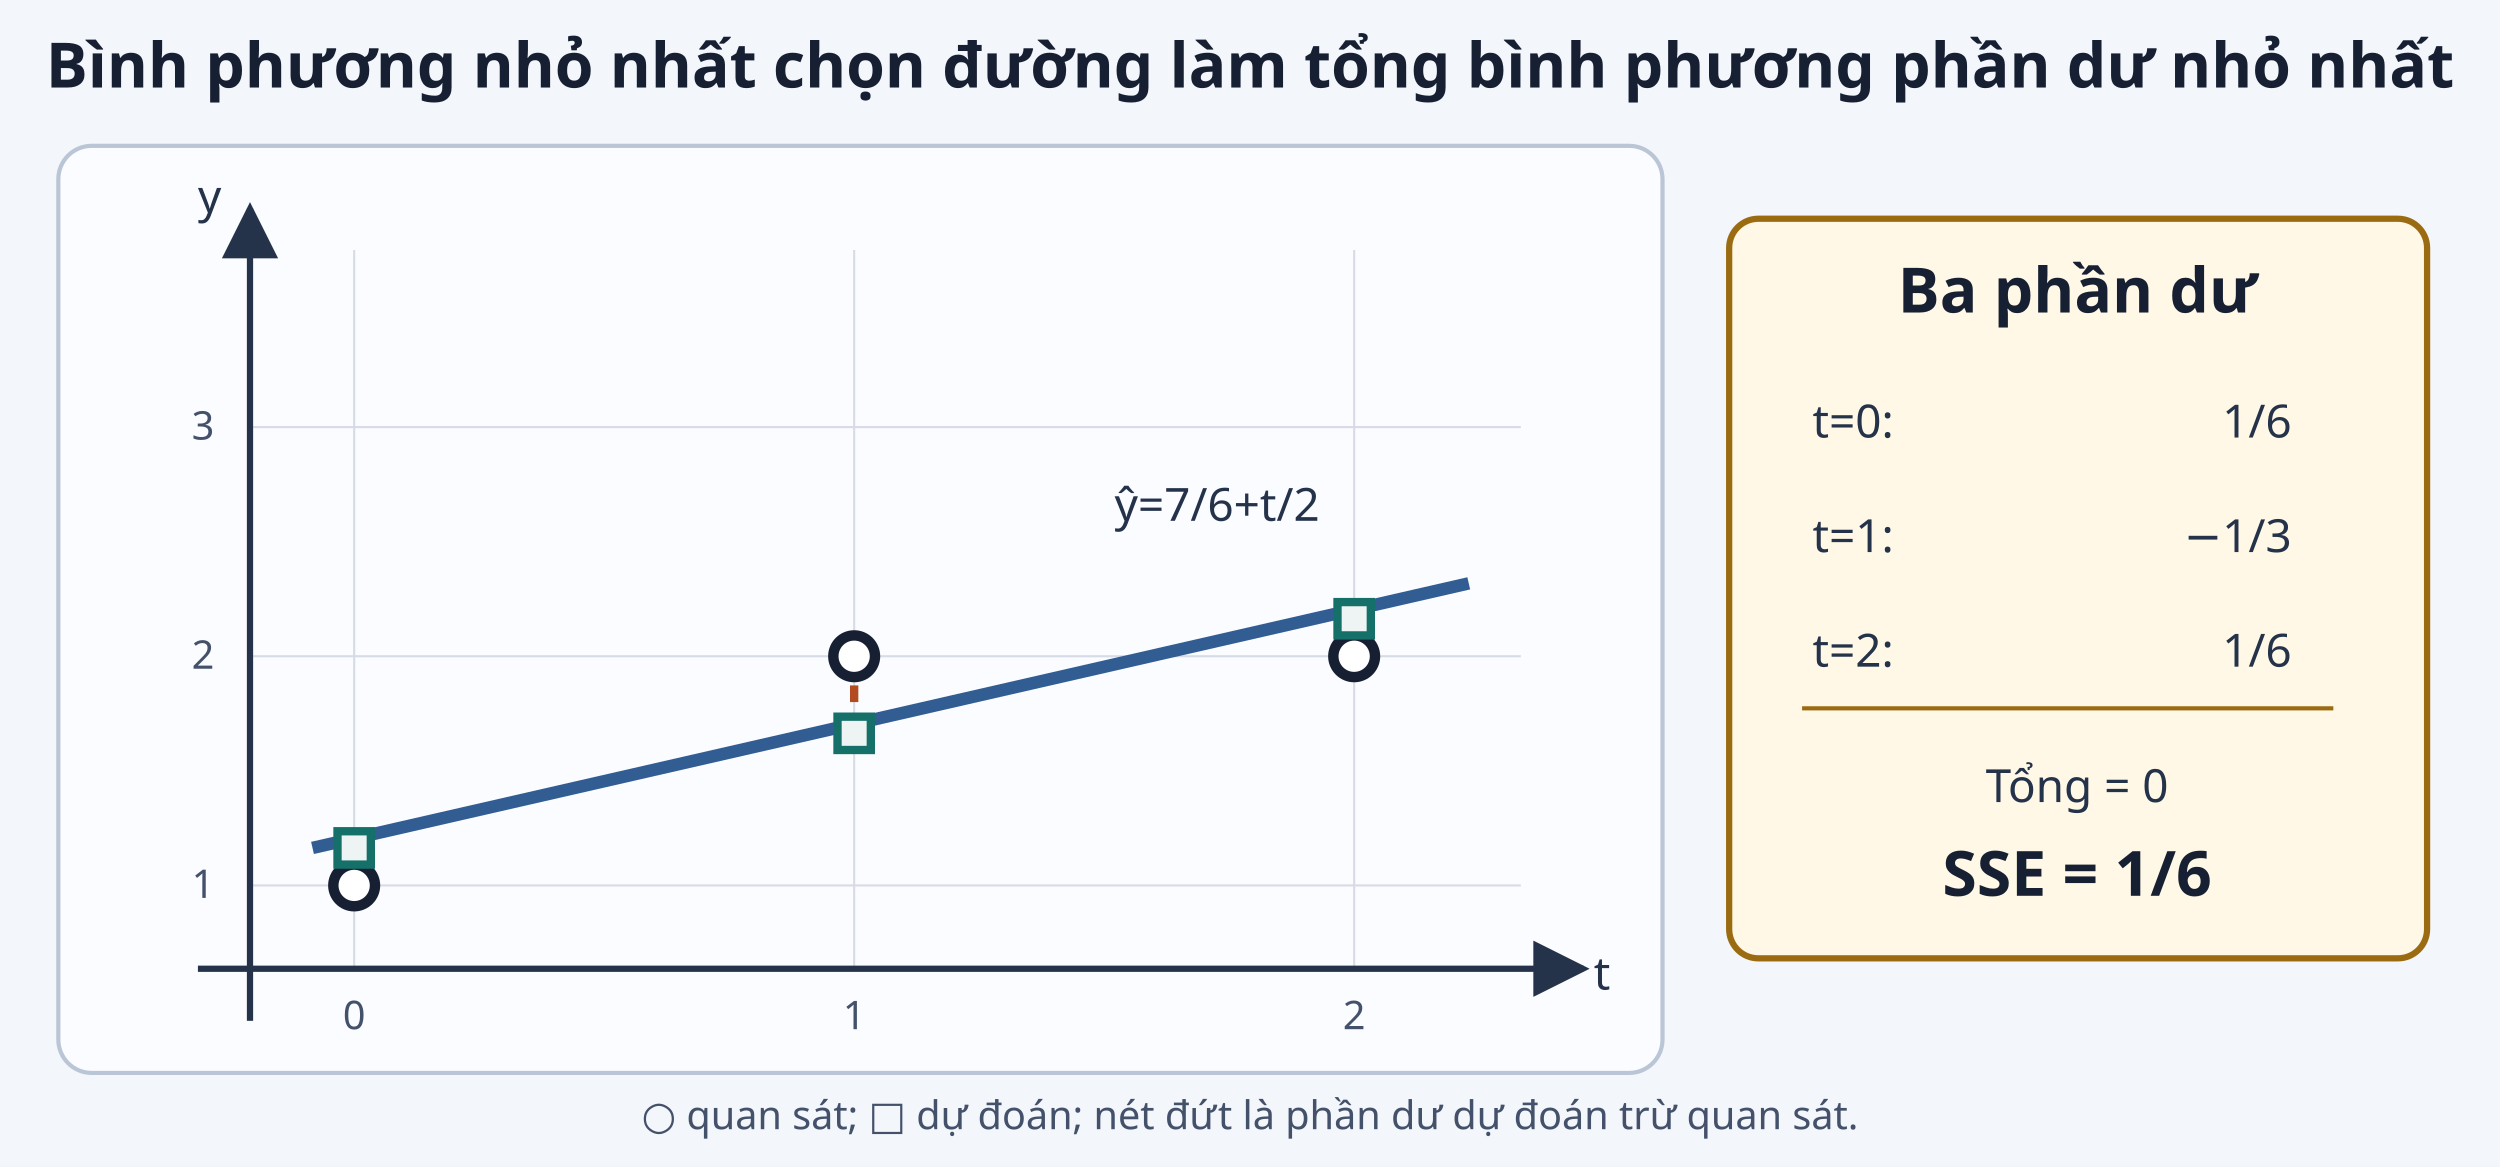
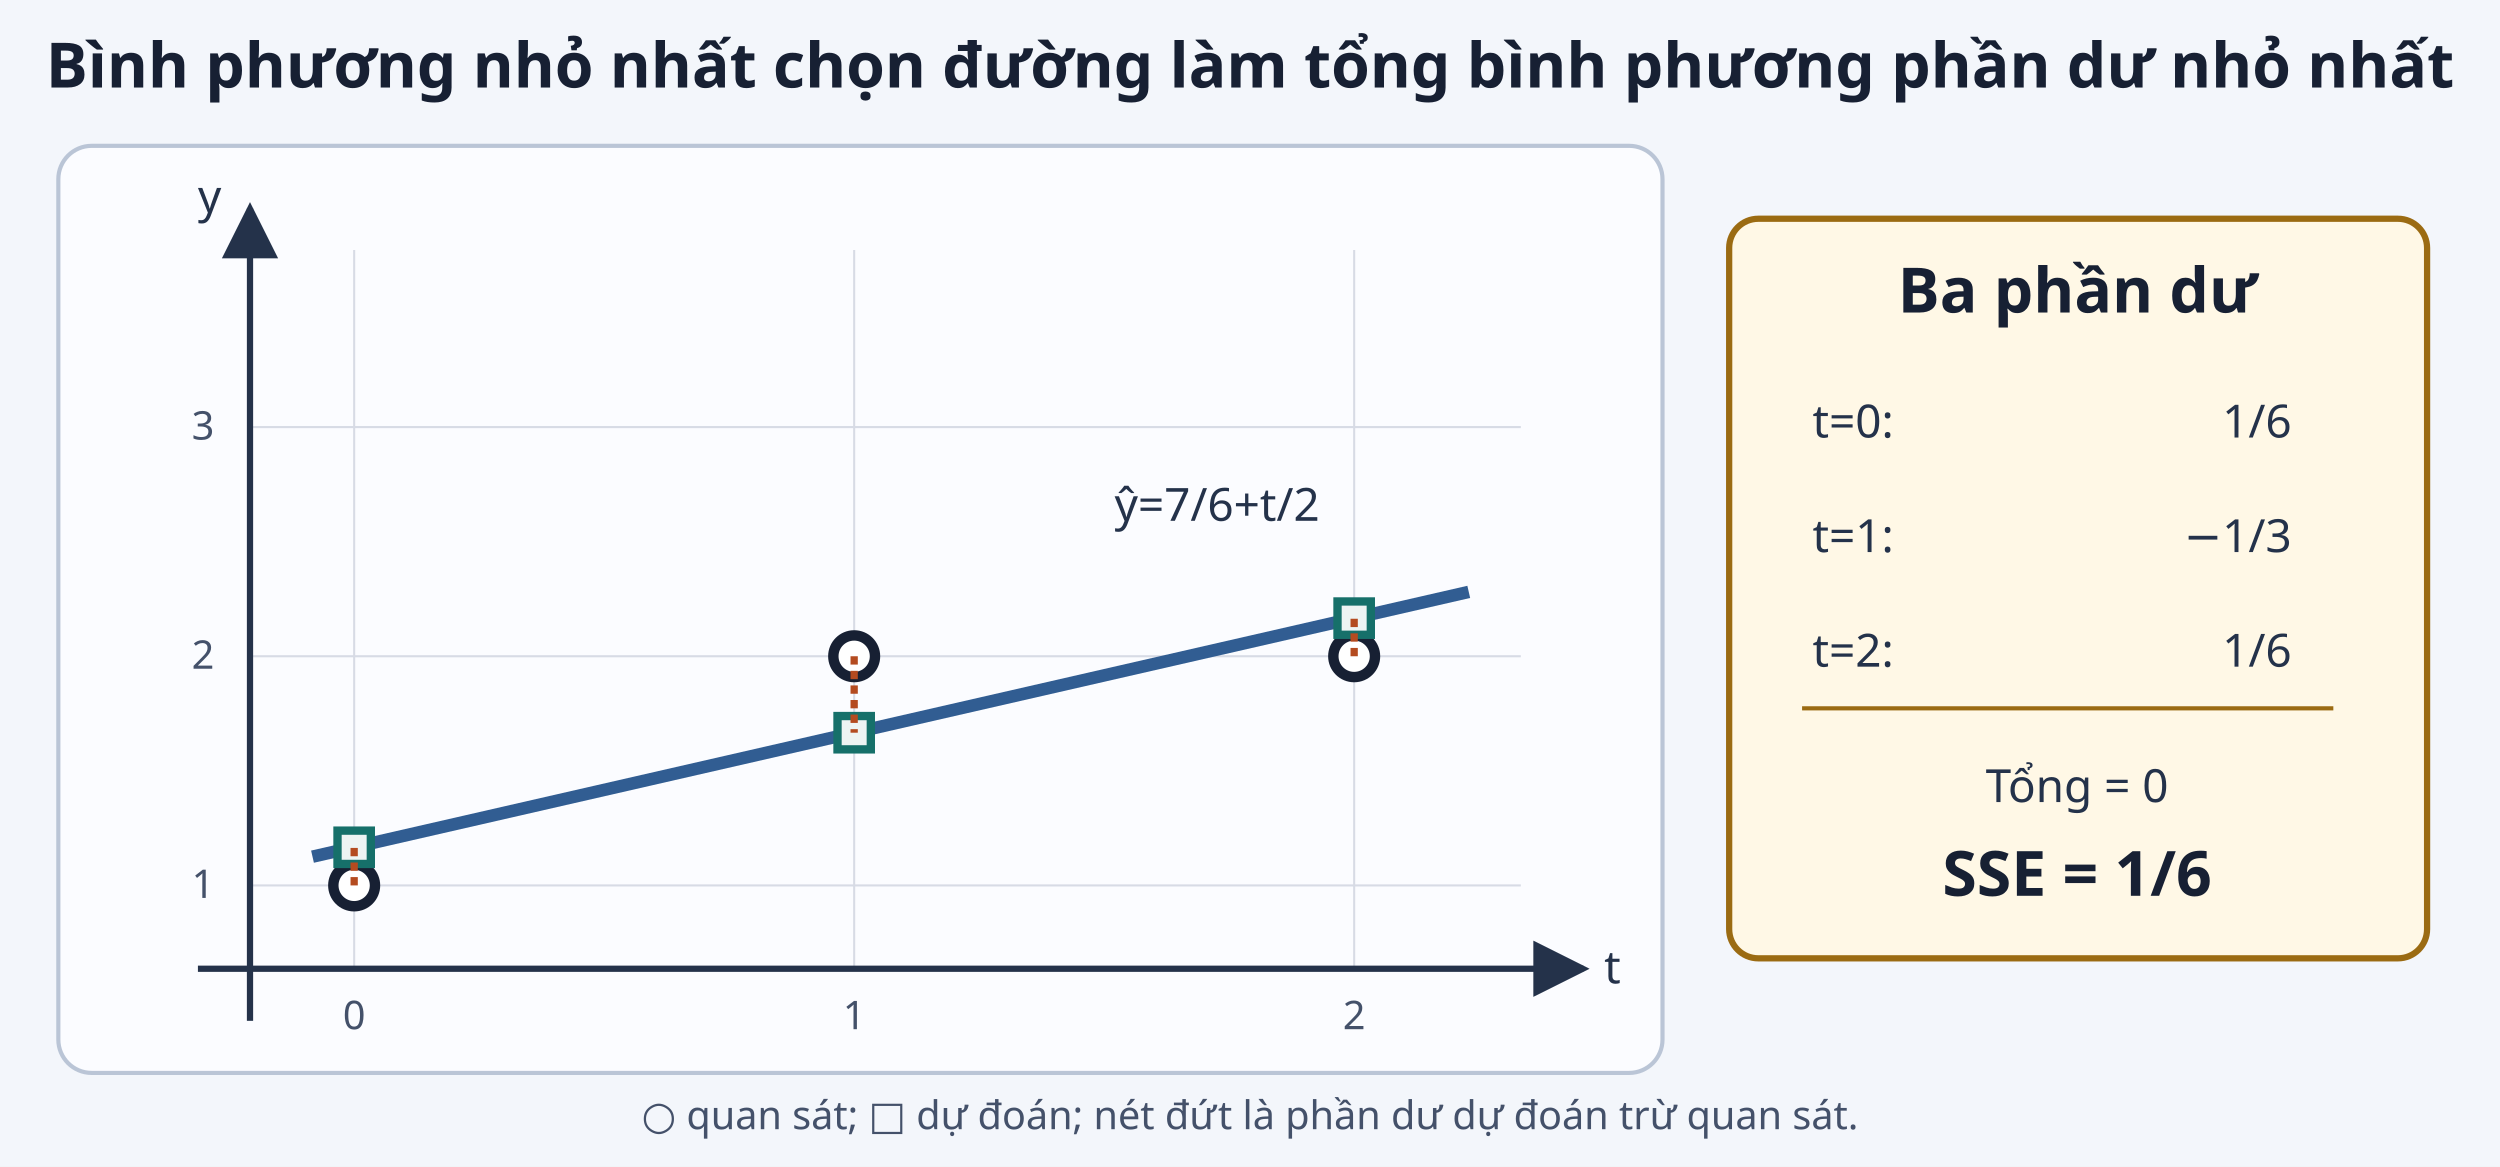
<svg xmlns="http://www.w3.org/2000/svg" viewBox="0 0 1200 560" role="img" aria-labelledby="title desc">
  <defs>
    <marker id="arrow" markerWidth="9" markerHeight="9" refX="8" refY="4.5" orient="auto">
      <path d="M0 0L9 4.5L0 9Z" fill="#24324a" />
    </marker>
    <style>
-       .bg{fill:#f3f6fb}.panel{fill:#fbfcff;stroke:#bac5d6;stroke-width:2}.axis{stroke:#24324a;stroke-width:3;marker-end:url(#arrow)}.grid{stroke:#d7dbe5;stroke-width:1}.fit{stroke:#315d92;stroke-width:6}.residual{stroke:#b44b20;stroke-width:4;stroke-dasharray:8 6}.point{fill:#fff;stroke:#172033;stroke-width:5}.pred{fill:#eef4f3;stroke:#16706a;stroke-width:4}.title{font-family:sans-serif;font-size:30px;font-weight:700;fill:#172033}.label{font-family:sans-serif;font-size:22px;fill:#24324a}.small{font-family:sans-serif;font-size:19px;fill:#44516a}.box{fill:#fff8e6;stroke:#9b6b12;stroke-width:3}
+       .bg{fill:#f3f6fb}.panel{fill:#fbfcff;stroke:#bac5d6;stroke-width:2}.axis{stroke:#24324a;stroke-width:3;marker-end:url(#arrow)}.grid{stroke:#d7dbe5;stroke-width:1}.fit{stroke:#315d92;stroke-width:6}.residual{stroke:#b44b20;stroke-width:3.5;stroke-dasharray:4 3}.point{fill:#fff;stroke:#172033;stroke-width:5}.pred{fill:#eef4f3;stroke:#16706a;stroke-width:4}.title{font-family:sans-serif;font-size:30px;font-weight:700;fill:#172033}.label{font-family:sans-serif;font-size:22px;fill:#24324a}.small{font-family:sans-serif;font-size:19px;fill:#44516a}.box{fill:#fff8e6;stroke:#9b6b12;stroke-width:3}
    </style>
  </defs>
  <rect class="bg" width="1200" height="560" />
  <text class="title" x="600" y="42" text-anchor="middle">Bình phương nhỏ nhất chọn đường làm tổng bình phương phần dư nhỏ nhất</text>
  <rect class="panel" x="28" y="70" width="770" height="445" rx="16" />
  <line class="grid" x1="120" y1="425" x2="730" y2="425" />
  <line class="grid" x1="120" y1="315" x2="730" y2="315" />
  <line class="grid" x1="120" y1="205" x2="730" y2="205" />
  <line class="grid" x1="170" y1="465" x2="170" y2="120" />
  <line class="grid" x1="410" y1="465" x2="410" y2="120" />
  <line class="grid" x1="650" y1="465" x2="650" y2="120" />
  <line class="axis" x1="95" y1="465" x2="760" y2="465" />
  <line class="axis" x1="120" y1="490" x2="120" y2="100" />
-   <text class="label" x="765" y="475">t</text>
+   <text class="label" x="770" y="472">t</text>
  <text class="label" x="95" y="102">y</text>
  <text class="small" x="170" y="494" text-anchor="middle">0</text>
  <text class="small" x="410" y="494" text-anchor="middle">1</text>
  <text class="small" x="650" y="494" text-anchor="middle">2</text>
  <text class="small" x="92" y="431">1</text>
  <text class="small" x="92" y="321">2</text>
  <text class="small" x="92" y="211">3</text>
-   <line class="fit" x1="150" y1="407" x2="705" y2="280" />
+   <line class="fit" x1="150" y1="411.2" x2="705" y2="284.1" />
  <text class="label" x="535" y="250">ŷ=7/6+t/2</text>
-   <line class="residual" x1="170" y1="425" x2="170" y2="407" />
-   <line class="residual" x1="410" y1="315" x2="410" y2="352" />
-   <line class="residual" x1="650" y1="315" x2="650" y2="297" />
  <circle class="point" cx="170" cy="425" r="10" />
  <circle class="point" cx="410" cy="315" r="10" />
  <circle class="point" cx="650" cy="315" r="10" />
-   <rect class="pred" x="162" y="399" width="16" height="16" />
-   <rect class="pred" x="402" y="344" width="16" height="16" />
-   <rect class="pred" x="642" y="289" width="16" height="16" />
+   <rect class="pred" x="162" y="398.7" width="16" height="16" />
+   <rect class="pred" x="402" y="343.7" width="16" height="16" />
+   <rect class="pred" x="642" y="288.7" width="16" height="16" />
+   <line class="residual" x1="170" y1="425" x2="170" y2="406.7" />
+   <line class="residual" x1="410" y1="315" x2="410" y2="351.7" />
+   <line class="residual" x1="650" y1="315" x2="650" y2="296.7" />
  <rect class="box" x="830" y="105" width="335" height="355" rx="14" />
  <text class="title" x="997" y="150" text-anchor="middle">Ba phần dư</text>
  <text class="label" x="870" y="210">t=0:</text>
  <text class="label" x="1100" y="210" text-anchor="end">1/6</text>
  <text class="label" x="870" y="265">t=1:</text>
  <text class="label" x="1100" y="265" text-anchor="end">−1/3</text>
  <text class="label" x="870" y="320">t=2:</text>
  <text class="label" x="1100" y="320" text-anchor="end">1/6</text>
  <line x1="865" y1="340" x2="1120" y2="340" stroke="#9b6b12" stroke-width="2" />
  <text class="label" x="997" y="385" text-anchor="middle">Tổng = 0</text>
  <text class="title" x="997" y="430" text-anchor="middle">SSE = 1/6</text>
  <text class="small" x="600" y="542" text-anchor="middle">○ quan sát; □ dự đoán; nét đứt là phần dư dự đoán trừ quan sát.</text>
</svg>
